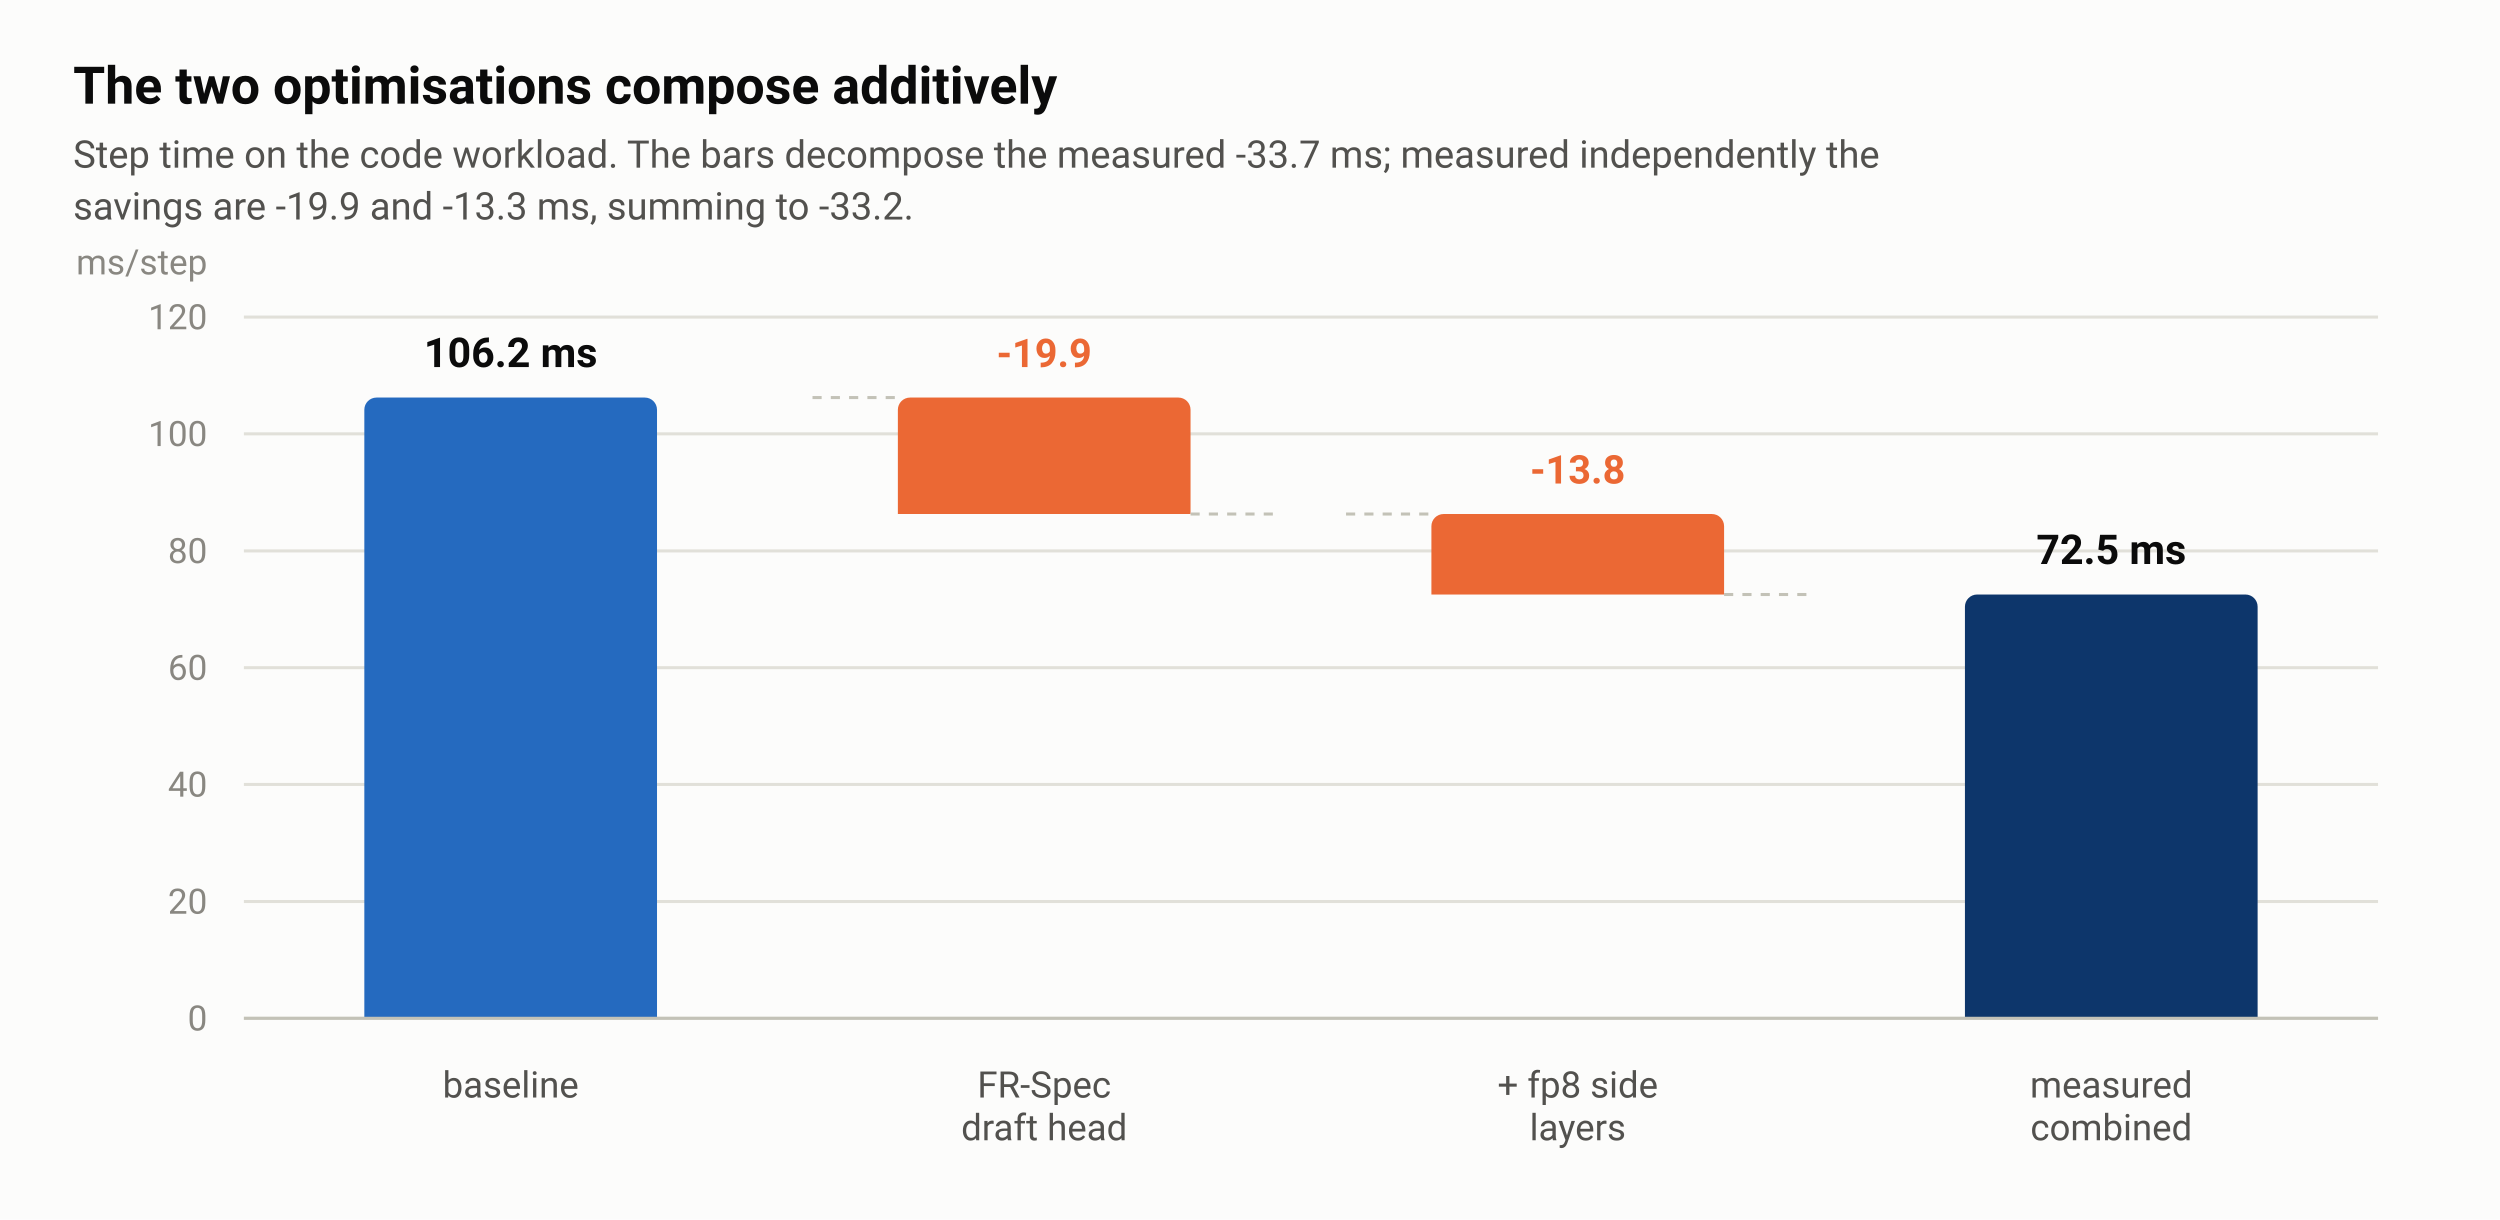
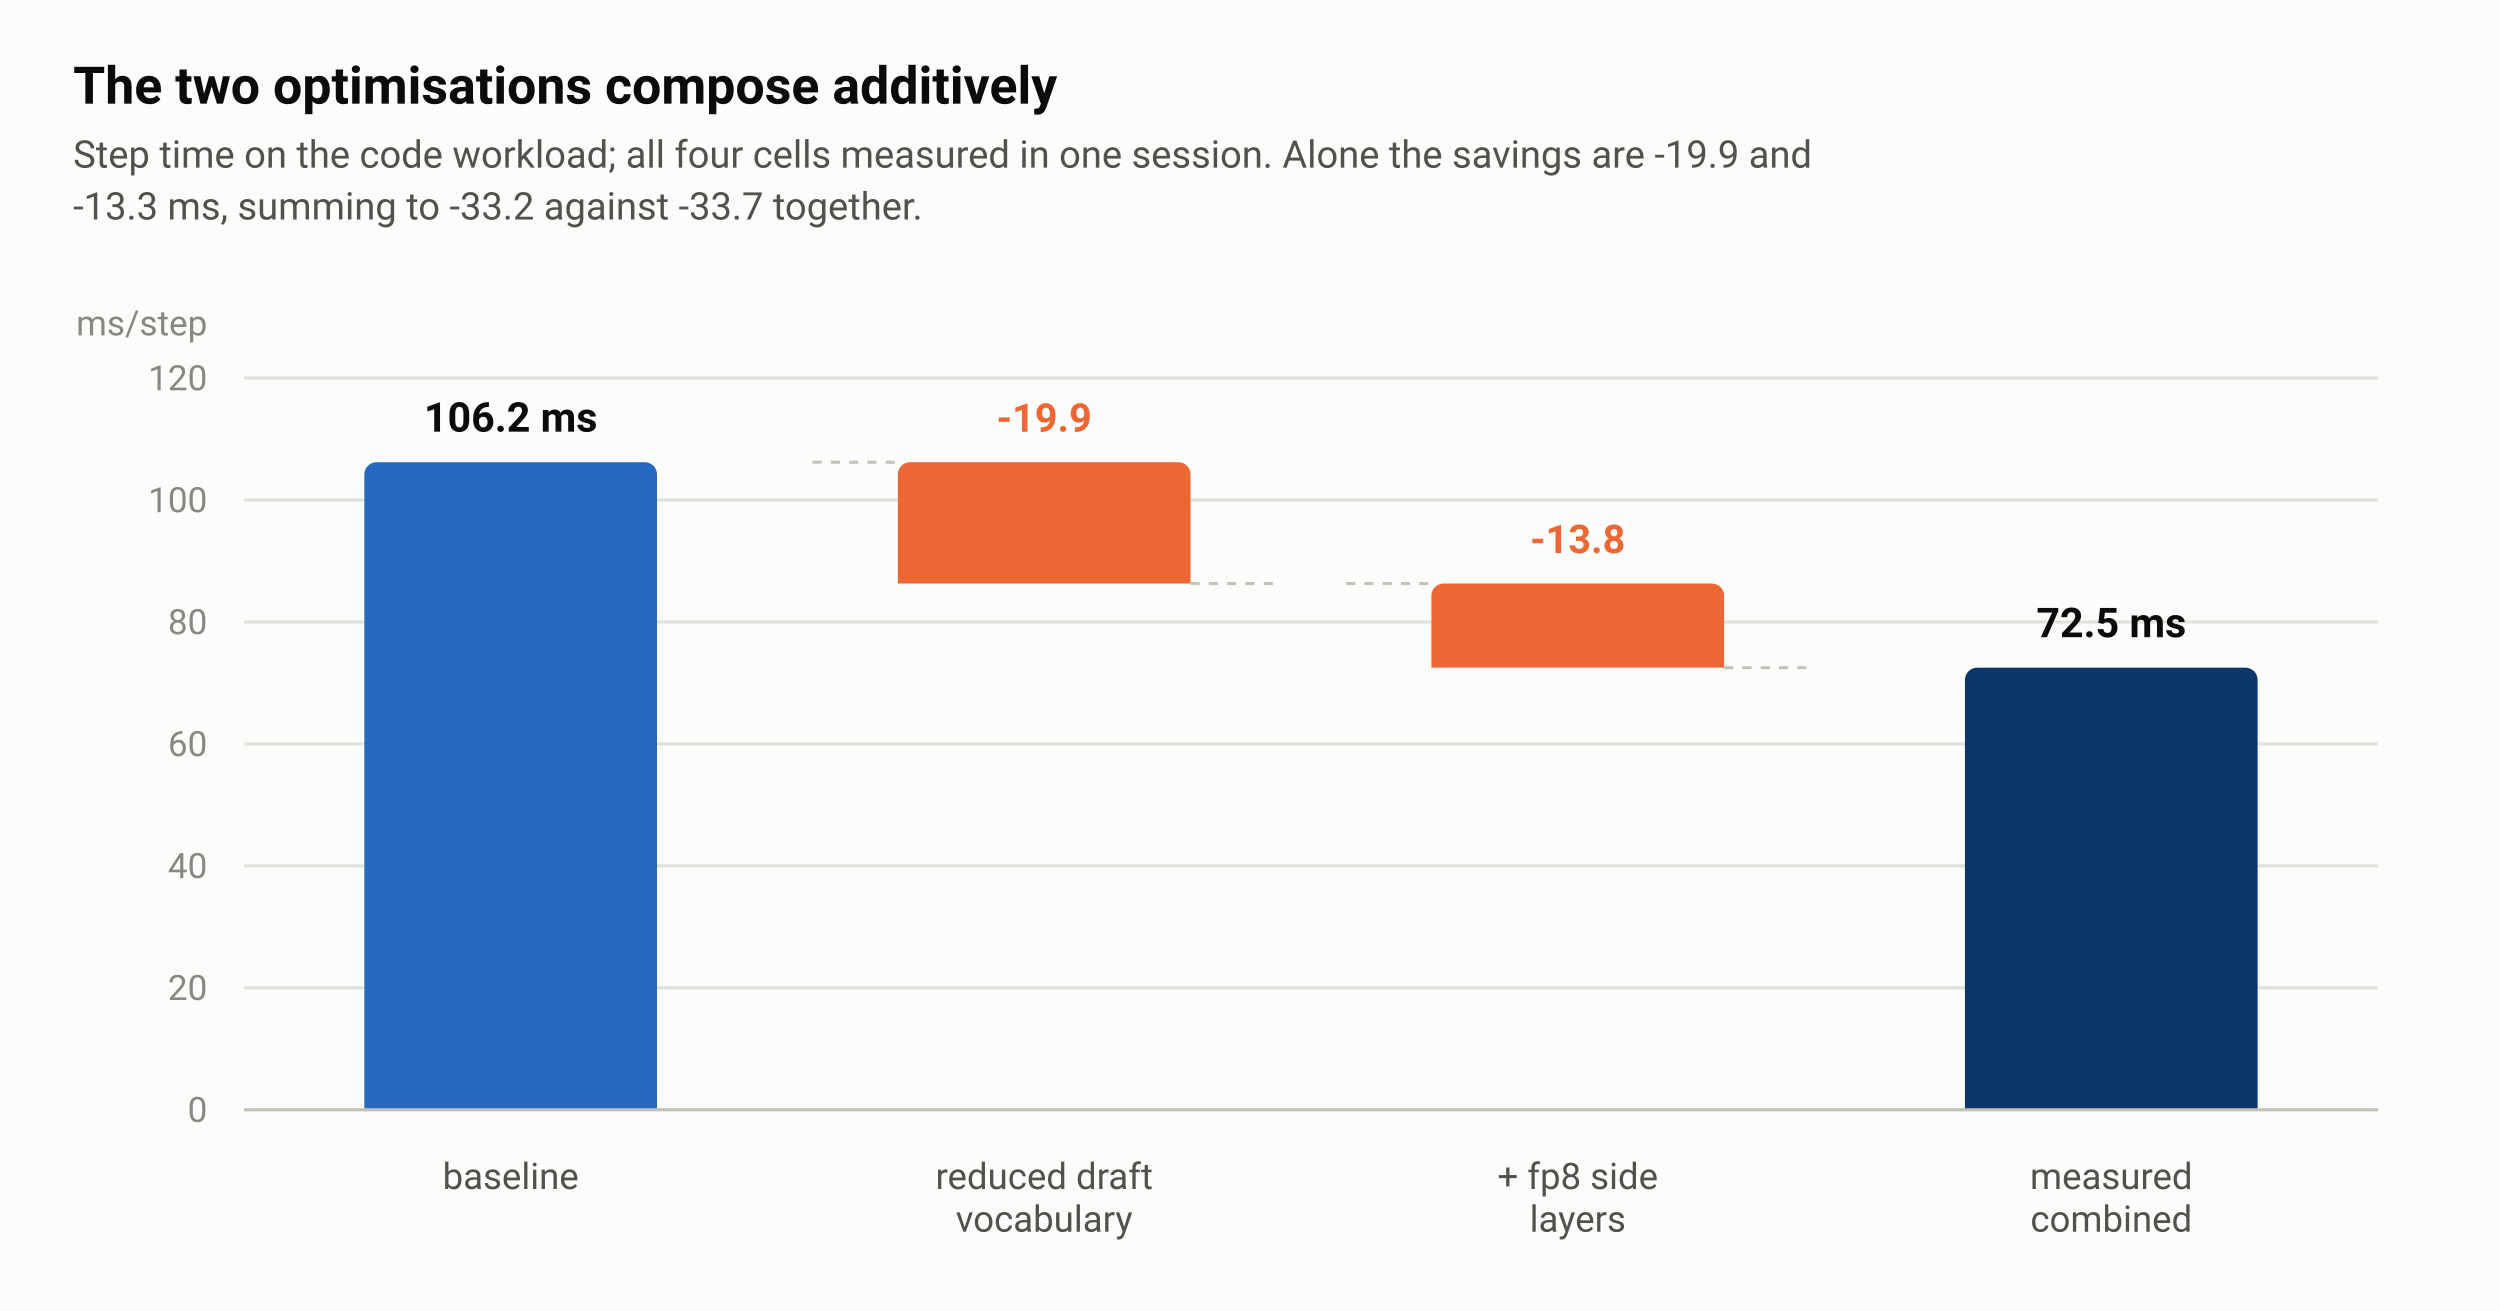
- <svg xmlns="http://www.w3.org/2000/svg" viewBox="0 0 820 400" width="820" height="400" role="img" aria-label="Ablation of step time" font-family="ui-sans-serif,-apple-system,BlinkMacSystemFont,'Segoe UI',Roboto,'Helvetica Neue',Arial,sans-serif">
-   <rect width="820" height="400" fill="#fcfcfb" />
+ <svg xmlns="http://www.w3.org/2000/svg" viewBox="0 0 820 430" width="820" height="430" role="img" aria-label="Ablation of step time" font-family="ui-sans-serif,-apple-system,BlinkMacSystemFont,'Segoe UI',Roboto,'Helvetica Neue',Arial,sans-serif">
+   <rect width="820" height="430" fill="#fcfcfb" />
  <text x="24.0" y="34.0" fill="#0b0b0b" font-size="17" text-anchor="start" font-weight="600">The two optimisations compose additively</text>
-   <text x="24.0" y="55.0" fill="#52514e" font-size="12.5" text-anchor="start" font-weight="400">Step time on the code workload. The bars decompose the measured -33.7 ms; measured independently the</text>
-   <text x="24.0" y="72.0" fill="#52514e" font-size="12.5" text-anchor="start" font-weight="400">savings are -19.9 and -13.3 ms, summing to -33.2.</text>
-   <line x1="80.0" y1="334.0" x2="780.0" y2="334.0" stroke="#e1e0d9" stroke-width="1" />
-   <text x="68.0" y="338.0" fill="#898781" font-size="11.5" text-anchor="end" font-weight="400">0</text>
-   <line x1="80.0" y1="295.7" x2="780.0" y2="295.7" stroke="#e1e0d9" stroke-width="1" />
-   <text x="68.0" y="299.7" fill="#898781" font-size="11.5" text-anchor="end" font-weight="400">20</text>
-   <line x1="80.0" y1="257.3" x2="780.0" y2="257.3" stroke="#e1e0d9" stroke-width="1" />
-   <text x="68.0" y="261.3" fill="#898781" font-size="11.5" text-anchor="end" font-weight="400">40</text>
-   <line x1="80.0" y1="219.0" x2="780.0" y2="219.0" stroke="#e1e0d9" stroke-width="1" />
-   <text x="68.0" y="223.0" fill="#898781" font-size="11.5" text-anchor="end" font-weight="400">60</text>
-   <line x1="80.0" y1="180.7" x2="780.0" y2="180.7" stroke="#e1e0d9" stroke-width="1" />
-   <text x="68.0" y="184.7" fill="#898781" font-size="11.5" text-anchor="end" font-weight="400">80</text>
-   <line x1="80.0" y1="142.3" x2="780.0" y2="142.3" stroke="#e1e0d9" stroke-width="1" />
-   <text x="68.0" y="146.3" fill="#898781" font-size="11.5" text-anchor="end" font-weight="400">100</text>
-   <line x1="80.0" y1="104.0" x2="780.0" y2="104.0" stroke="#e1e0d9" stroke-width="1" />
-   <text x="68.0" y="108.0" fill="#898781" font-size="11.5" text-anchor="end" font-weight="400">120</text>
-   <path d="M119.5,334.0 V134.4 a4,4 0 0 1 4,-4 H211.5 a4,4 0 0 1 4,4 V334.0 Z" fill="#256abf" />
-   <text x="167.5" y="120.4" fill="#0b0b0b" font-size="13.5" text-anchor="middle" font-weight="600">106.2 ms</text>
-   <text x="167.5" y="360.0" fill="#52514e" font-size="12" text-anchor="middle" font-weight="400">baseline</text>
-   <path d="M294.5,168.6 V134.4 a4,4 0 0 1 4,-4 H386.5 a4,4 0 0 1 4,4 V168.6 Z" fill="#eb6834" />
-   <text x="342.5" y="120.4" fill="#eb6834" font-size="13" text-anchor="middle" font-weight="600">-19.9</text>
-   <line x1="266.5" y1="130.4" x2="294.5" y2="130.4" stroke="#c3c2b7" stroke-width="1" stroke-dasharray="3 3" />
-   <line x1="390.5" y1="168.6" x2="418.5" y2="168.6" stroke="#c3c2b7" stroke-width="1" stroke-dasharray="3 3" />
-   <text x="342.5" y="360.0" fill="#52514e" font-size="12" text-anchor="middle" font-weight="400">FR-Spec</text>
-   <text x="342.5" y="374.0" fill="#52514e" font-size="12" text-anchor="middle" font-weight="400">draft head</text>
-   <path d="M469.5,195.0 V172.6 a4,4 0 0 1 4,-4 H561.5 a4,4 0 0 1 4,4 V195.0 Z" fill="#eb6834" />
-   <text x="517.5" y="158.6" fill="#eb6834" font-size="13" text-anchor="middle" font-weight="600">-13.8</text>
-   <line x1="441.5" y1="168.6" x2="469.5" y2="168.6" stroke="#c3c2b7" stroke-width="1" stroke-dasharray="3 3" />
-   <line x1="565.5" y1="195.0" x2="593.5" y2="195.0" stroke="#c3c2b7" stroke-width="1" stroke-dasharray="3 3" />
-   <text x="517.5" y="360.0" fill="#52514e" font-size="12" text-anchor="middle" font-weight="400">+ fp8 side</text>
-   <text x="517.5" y="374.0" fill="#52514e" font-size="12" text-anchor="middle" font-weight="400">layers</text>
-   <path d="M644.5,334.0 V199.0 a4,4 0 0 1 4,-4 H736.5 a4,4 0 0 1 4,4 V334.0 Z" fill="#0d366b" />
-   <text x="692.5" y="185.0" fill="#0b0b0b" font-size="13.5" text-anchor="middle" font-weight="600">72.5 ms</text>
-   <text x="692.5" y="360.0" fill="#52514e" font-size="12" text-anchor="middle" font-weight="400">measured</text>
-   <text x="692.5" y="374.0" fill="#52514e" font-size="12" text-anchor="middle" font-weight="400">combined</text>
-   <line x1="80.0" y1="334.0" x2="780.0" y2="334.0" stroke="#c3c2b7" stroke-width="1" />
-   <text x="68.0" y="90.0" fill="#898781" font-size="11.5" text-anchor="end" font-weight="400">ms/step</text>
+   <text x="24.0" y="55.0" fill="#52514e" font-size="12.5" text-anchor="start" font-weight="400">Step time on the code workload; all four cells measured in one session. Alone the savings are -19.9 and</text>
+   <text x="24.0" y="72.0" fill="#52514e" font-size="12.5" text-anchor="start" font-weight="400">-13.3 ms, summing to -33.2 against -33.7 together.</text>
+   <line x1="80.0" y1="364.0" x2="780.0" y2="364.0" stroke="#e1e0d9" stroke-width="1" />
+   <text x="68.0" y="368.0" fill="#898781" font-size="11.5" text-anchor="end" font-weight="400">0</text>
+   <line x1="80.0" y1="324.0" x2="780.0" y2="324.0" stroke="#e1e0d9" stroke-width="1" />
+   <text x="68.0" y="328.0" fill="#898781" font-size="11.5" text-anchor="end" font-weight="400">20</text>
+   <line x1="80.0" y1="284.0" x2="780.0" y2="284.0" stroke="#e1e0d9" stroke-width="1" />
+   <text x="68.0" y="288.0" fill="#898781" font-size="11.5" text-anchor="end" font-weight="400">40</text>
+   <line x1="80.0" y1="244.0" x2="780.0" y2="244.0" stroke="#e1e0d9" stroke-width="1" />
+   <text x="68.0" y="248.0" fill="#898781" font-size="11.5" text-anchor="end" font-weight="400">60</text>
+   <line x1="80.0" y1="204.0" x2="780.0" y2="204.0" stroke="#e1e0d9" stroke-width="1" />
+   <text x="68.0" y="208.0" fill="#898781" font-size="11.5" text-anchor="end" font-weight="400">80</text>
+   <line x1="80.0" y1="164.0" x2="780.0" y2="164.0" stroke="#e1e0d9" stroke-width="1" />
+   <text x="68.0" y="168.0" fill="#898781" font-size="11.5" text-anchor="end" font-weight="400">100</text>
+   <line x1="80.0" y1="124.0" x2="780.0" y2="124.0" stroke="#e1e0d9" stroke-width="1" />
+   <text x="68.0" y="128.0" fill="#898781" font-size="11.5" text-anchor="end" font-weight="400">120</text>
+   <path d="M119.5,364.0 V155.6 a4,4 0 0 1 4,-4 H211.5 a4,4 0 0 1 4,4 V364.0 Z" fill="#256abf" />
+   <text x="167.5" y="141.6" fill="#0b0b0b" font-size="13.5" text-anchor="middle" font-weight="600">106.2 ms</text>
+   <text x="167.5" y="390.0" fill="#52514e" font-size="12" text-anchor="middle" font-weight="400">baseline</text>
+   <path d="M294.5,191.4 V155.6 a4,4 0 0 1 4,-4 H386.5 a4,4 0 0 1 4,4 V191.4 Z" fill="#eb6834" />
+   <text x="342.5" y="141.6" fill="#eb6834" font-size="13" text-anchor="middle" font-weight="600">-19.9</text>
+   <line x1="266.5" y1="151.6" x2="294.5" y2="151.6" stroke="#c3c2b7" stroke-width="1" stroke-dasharray="3 3" />
+   <line x1="390.5" y1="191.4" x2="418.5" y2="191.4" stroke="#c3c2b7" stroke-width="1" stroke-dasharray="3 3" />
+   <text x="342.5" y="390.0" fill="#52514e" font-size="12" text-anchor="middle" font-weight="400">reduced draft</text>
+   <text x="342.5" y="404.0" fill="#52514e" font-size="12" text-anchor="middle" font-weight="400">vocabulary</text>
+   <path d="M469.5,219.0 V195.4 a4,4 0 0 1 4,-4 H561.5 a4,4 0 0 1 4,4 V219.0 Z" fill="#eb6834" />
+   <text x="517.5" y="181.4" fill="#eb6834" font-size="13" text-anchor="middle" font-weight="600">-13.8</text>
+   <line x1="441.5" y1="191.4" x2="469.5" y2="191.4" stroke="#c3c2b7" stroke-width="1" stroke-dasharray="3 3" />
+   <line x1="565.5" y1="219.0" x2="593.5" y2="219.0" stroke="#c3c2b7" stroke-width="1" stroke-dasharray="3 3" />
+   <text x="517.5" y="390.0" fill="#52514e" font-size="12" text-anchor="middle" font-weight="400">+ fp8 side</text>
+   <text x="517.5" y="404.0" fill="#52514e" font-size="12" text-anchor="middle" font-weight="400">layers</text>
+   <path d="M644.5,364.0 V223.0 a4,4 0 0 1 4,-4 H736.5 a4,4 0 0 1 4,4 V364.0 Z" fill="#0d366b" />
+   <text x="692.5" y="209.0" fill="#0b0b0b" font-size="13.5" text-anchor="middle" font-weight="600">72.5 ms</text>
+   <text x="692.5" y="390.0" fill="#52514e" font-size="12" text-anchor="middle" font-weight="400">measured</text>
+   <text x="692.5" y="404.0" fill="#52514e" font-size="12" text-anchor="middle" font-weight="400">combined</text>
+   <line x1="80.0" y1="364.0" x2="780.0" y2="364.0" stroke="#c3c2b7" stroke-width="1" />
+   <text x="68.0" y="110.0" fill="#898781" font-size="11.5" text-anchor="end" font-weight="400">ms/step</text>
</svg>
